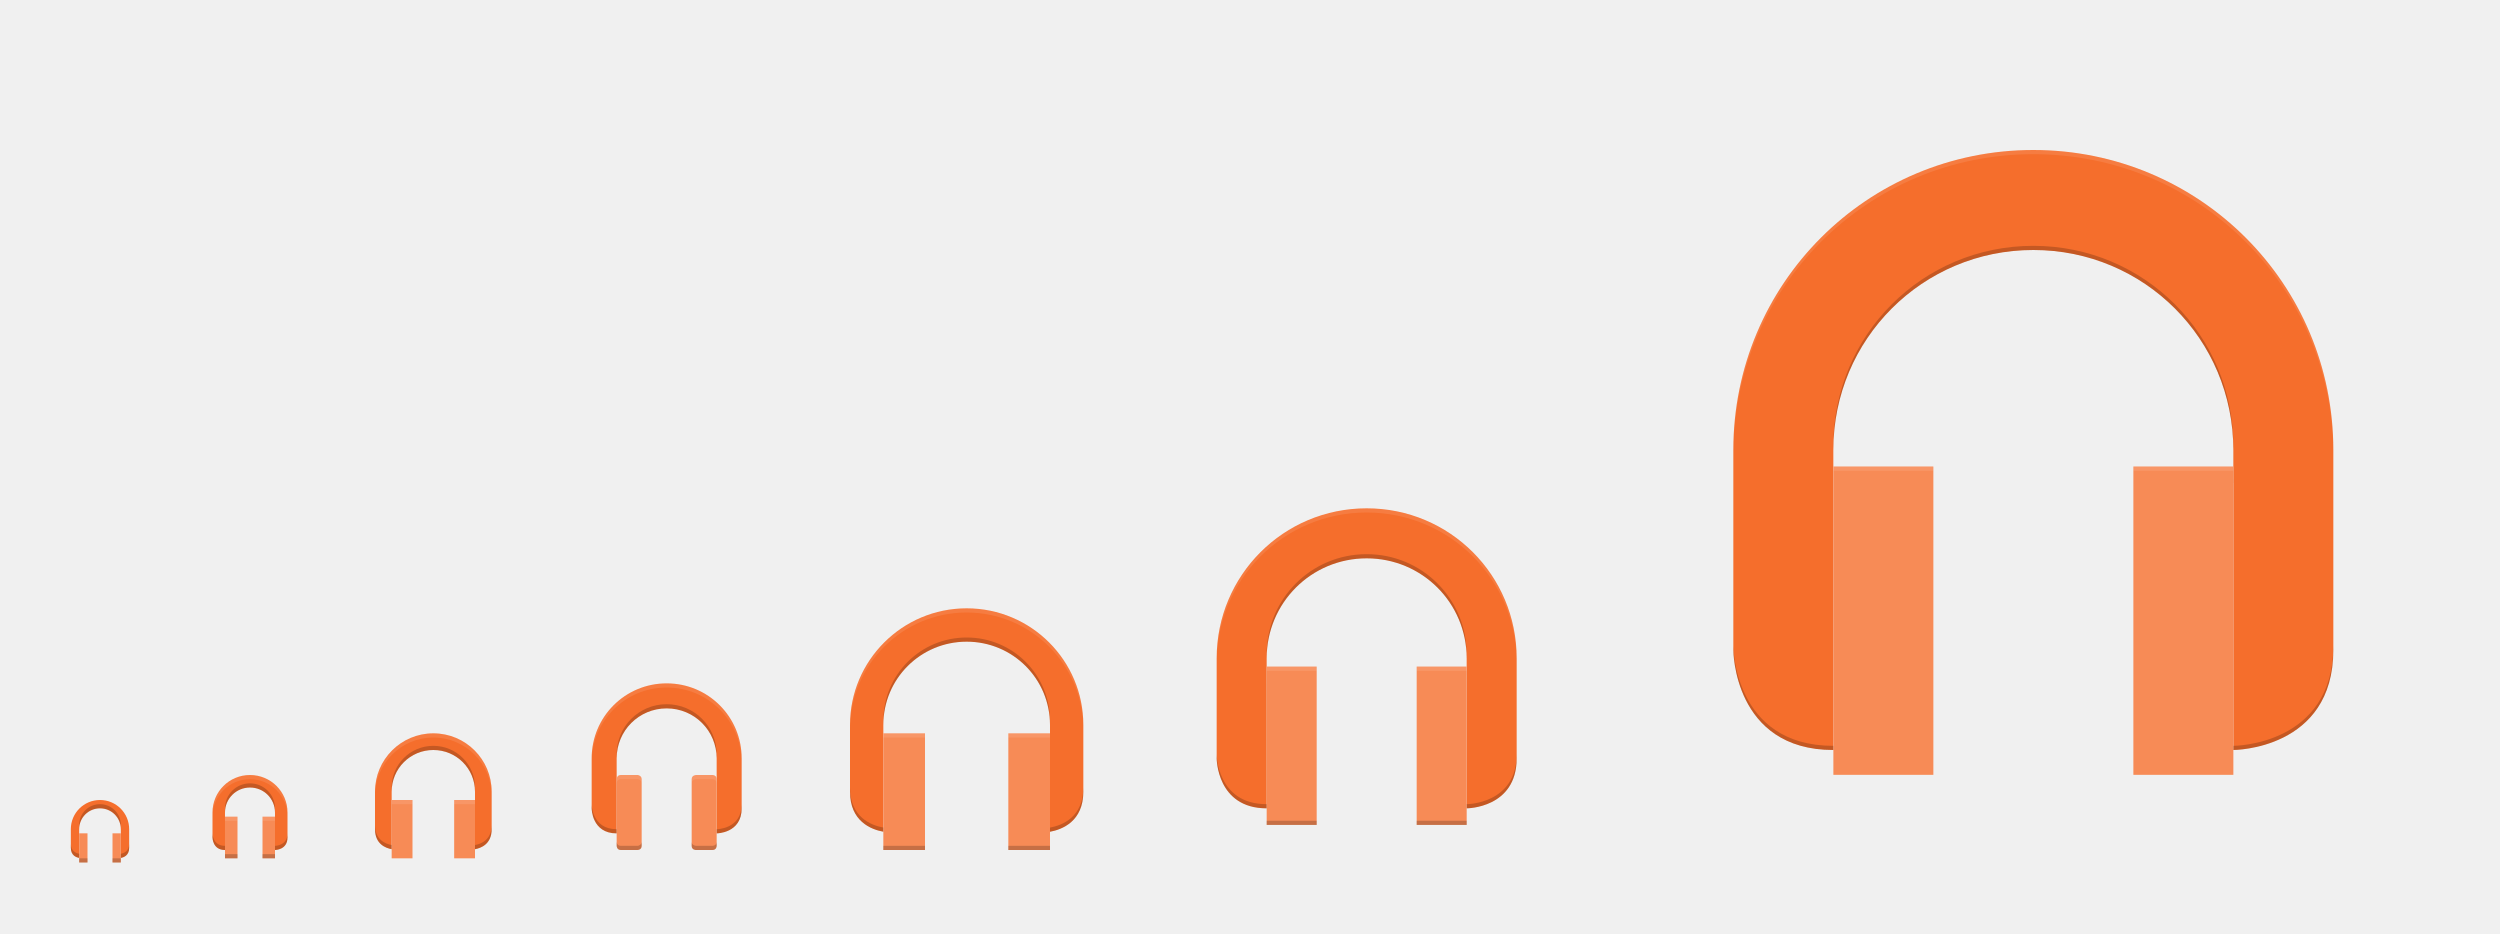
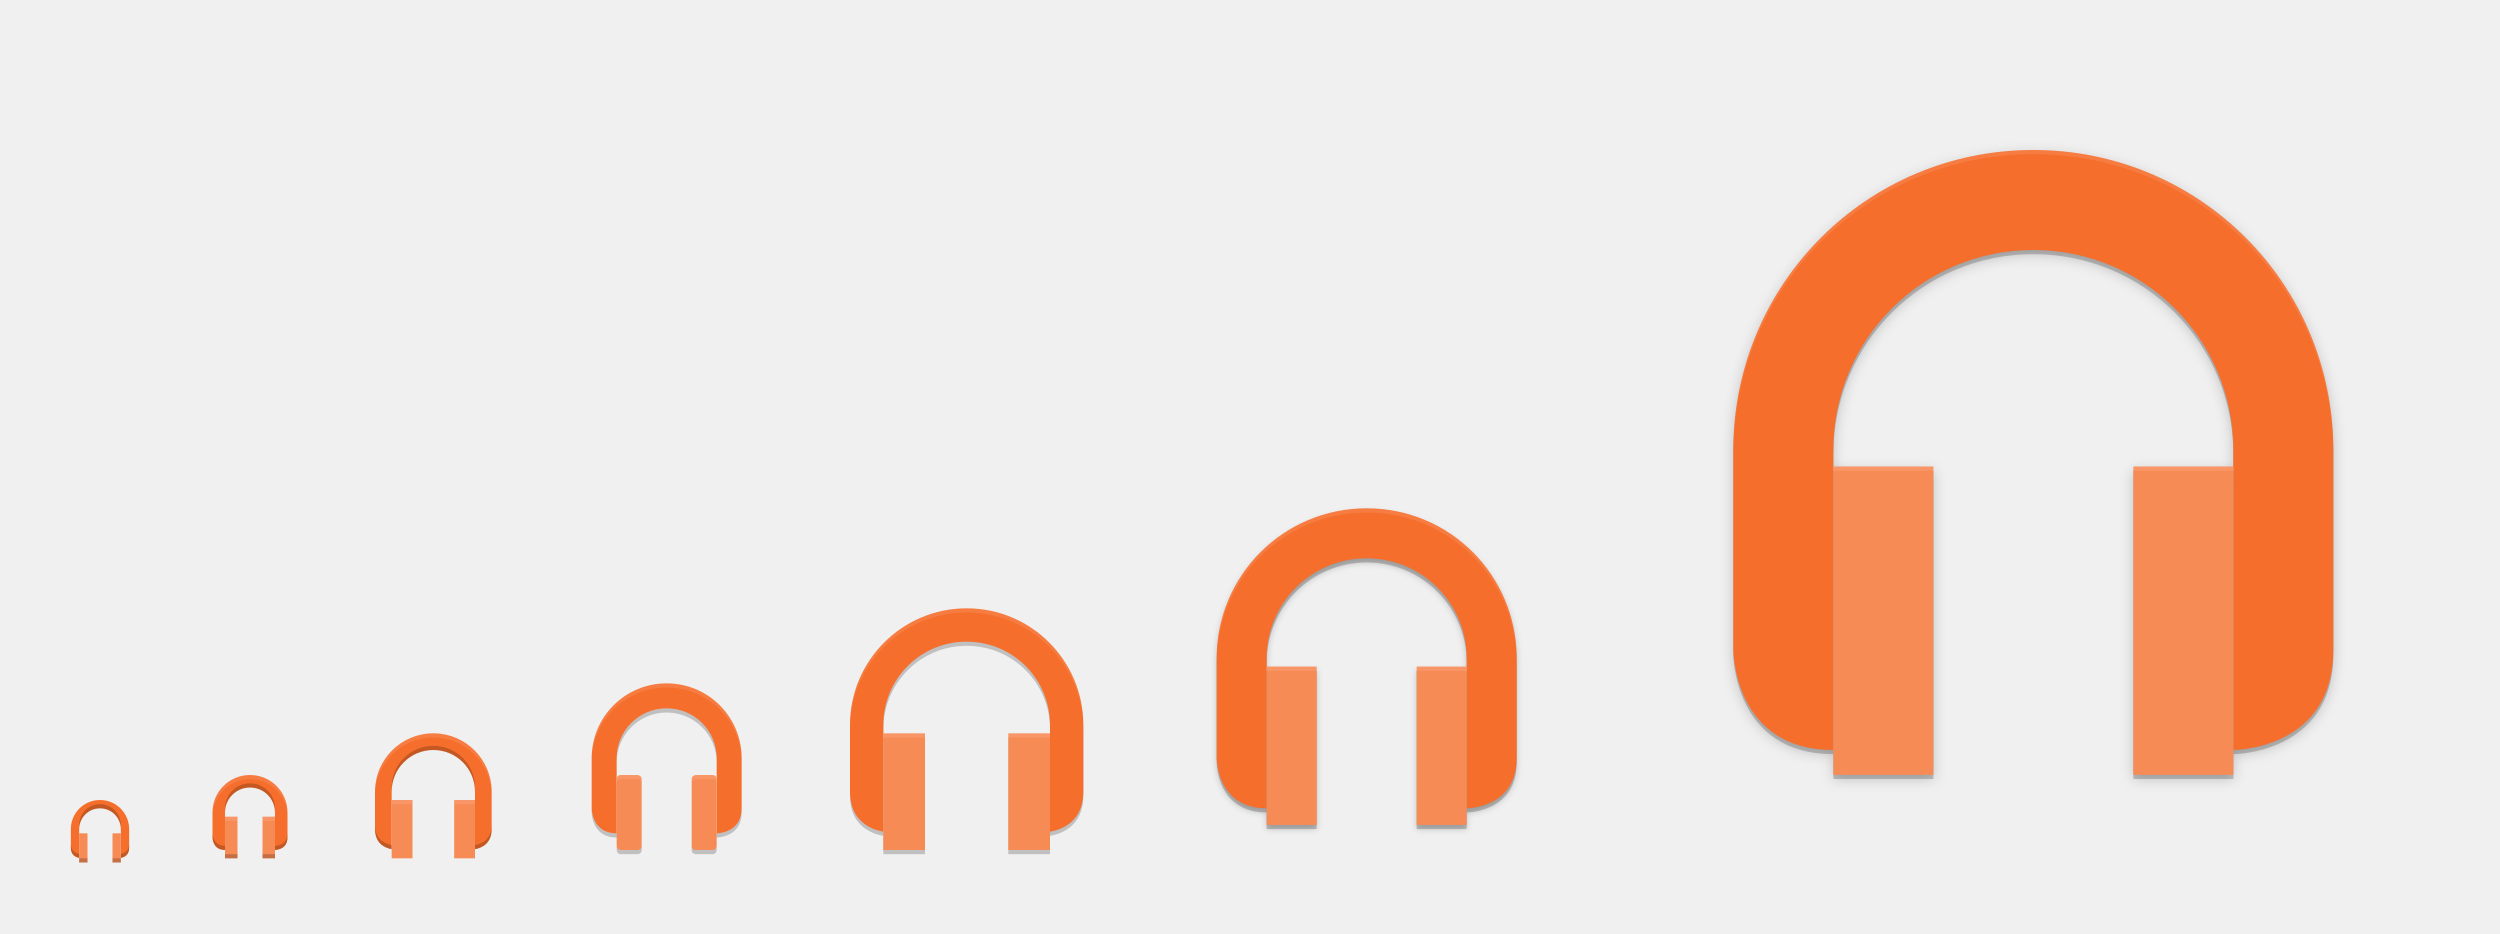
<svg xmlns="http://www.w3.org/2000/svg" xmlns:xlink="http://www.w3.org/1999/xlink" width="600" height="224" id="svg11300" version="1.0" style="display:inline;enable-background:new">
  <defs id="defs3">
    <linearGradient id="linearGradient4219">
      <stop style="stop-color:#ffffff;stop-opacity:1;" offset="0" id="stop4221" />
      <stop style="stop-color:#ffffff;stop-opacity:0;" offset="1" id="stop4223" />
    </linearGradient>
    <linearGradient id="linearGradient4137">
      <stop style="stop-color:#000000;stop-opacity:1;" offset="0" id="stop4139" />
      <stop style="stop-color:#000000;stop-opacity:0;" offset="1" id="stop4141" />
    </linearGradient>
    <linearGradient xlink:href="#linearGradient4137" id="linearGradient4303" gradientUnits="userSpaceOnUse" gradientTransform="matrix(0,1,1,0,12,96.00001)" x1="153" y1="164" x2="158" y2="169" />
    <radialGradient xlink:href="#linearGradient4137" id="radialGradient4305" gradientUnits="userSpaceOnUse" gradientTransform="matrix(0,2,-1.5,0,399,-148)" cx="156" cy="162" fx="156" fy="162" r="8" />
    <linearGradient xlink:href="#linearGradient4219" id="linearGradient4307" gradientUnits="userSpaceOnUse" gradientTransform="translate(0,76)" x1="160" y1="156" x2="160" y2="212" />
    <clipPath clipPathUnits="userSpaceOnUse" id="clipPath4223">
      <path id="path4225" d="m 232,222 c -15.464,0 -28,12.536 -28,28 l 0,15.961 0,0.039 c 0,7.139 5.084,9.082 8,9.613 L 212,250 c 0,-11.08 8.92,-20 20,-20 11.08,0 20,8.92 20,20 l 0,25.623 c 2.916,-0.535 8,-2.484 8,-9.623 l 0,-16 c 0,-15.464 -12.536,-28 -28,-28 z" style="fill:#f56e2c;fill-opacity:1;stroke:none" />
    </clipPath>
    <clipPath clipPathUnits="userSpaceOnUse" id="clipPath4240">
      <path style="opacity:1;fill:#f56e2c;fill-opacity:1;stroke:none;stroke-opacity:1" d="m 328,198 c -19.944,0 -36,16.056 -36,36 l 0,24 c 0,0 0,12 12,12 l 0.004,0 0,-30 -0.004,0 0,-6 c 0,-13.296 10.704,-24 24,-24 13.296,0 24,10.704 24,24 l 0,3.98 0.004,0 0,32.02 c 0.023,-2e-5 11.996,-0.012 11.996,-12 l 0,-6 0,-3 0,-15 c 0,-19.944 -16.056,-36 -36,-36 z" id="path4242" />
    </clipPath>
    <clipPath clipPathUnits="userSpaceOnUse" id="clipPath4255">
      <path id="path4257" d="M 488,112 C 448.112,112 416,144.112 416,184 l 0,48 c 0,0 0,24 24,24 l 0.008,0 0,-60 -0.008,0 0,-12 c 0,-26.592 21.408,-48 48,-48 26.592,0 48,21.408 48,48 l 0,7.961 0.008,0 0,64.039 C 536.053,256 560,255.976 560,232 l 0,-12 0,-6 L 560,184 c 0,-39.888 -32.112,-72 -72,-72 z" style="opacity:1;fill:#f56e2c;fill-opacity:1;stroke:none;stroke-opacity:1" />
    </clipPath>
    <clipPath clipPathUnits="userSpaceOnUse" id="clipPath4270">
      <path id="path4272" d="m 159.998,240.01 c -9.972,0 -18,8.028 -18,18 l 0,12 c 0,0 0,6 6,6 l 0.002,0 0,-15 -0.002,0 0,-3 c 0,-6.648 5.352,-12 12,-12 6.648,0 12,5.352 12,12 l 0,1.99 0.002,0 0,16.01 c 0.011,-10e-6 5.998,-0.006 5.998,-6 l 0,-3 0,-1.5 0,-7.5 c 0,-9.972 -8.028,-18 -18,-18 z" style="opacity:1;fill:#f56e2c;fill-opacity:1;stroke:none;stroke-opacity:1" />
    </clipPath>
+     <filter style="color-interpolation-filters:sRGB" id="filter4230" x="-0.025" width="1.049" y="-0.023" height="1.047">
+       <feGaussianBlur stdDeviation="0.74" id="feGaussianBlur4232" />
+     </filter>
+     <filter style="color-interpolation-filters:sRGB" id="filter4234" x="-0.024" width="1.049" y="-0.024" height="1.047">
+       <feGaussianBlur stdDeviation="1.47" id="feGaussianBlur4236" />
+     </filter>
  </defs>
  <g style="display:inline" id="layer1" transform="translate(0,-76)">
    <g style="display:none" id="layer7">
      <text y="59.745" xml:space="preserve" x="15.007" style="font-style:normal;font-variant:normal;font-weight:normal;font-stretch:normal;font-size:18px;font-family:'DejaVu Sans';-inkscape-font-specification:'DejaVu Sans';display:inline;fill:#000000;fill-opacity:1;stroke:none;enable-background:new" id="context">
        <tspan style="font-style:normal;font-variant:normal;font-weight:normal;font-stretch:normal;font-family:'DejaVu Sans';-inkscape-font-specification:'DejaVu Sans'" y="59.745" x="15.007" id="tspan3933">apps</tspan>
      </text>
      <text y="59.745" xml:space="preserve" x="142.488" style="font-style:normal;font-variant:normal;font-weight:bold;font-stretch:normal;font-size:18px;line-height:125%;font-family:'DejaVu Sans';-inkscape-font-specification:'DejaVu Sans Bold';text-align:start;writing-mode:lr-tb;text-anchor:start;display:inline;fill:#000000;fill-opacity:1;stroke:none;enable-background:new" id="icon-name">
        <tspan style="font-style:normal;font-variant:normal;font-weight:bold;font-stretch:normal;font-size:18px;font-family:'DejaVu Sans';-inkscape-font-specification:'DejaVu Sans Bold'" y="59.745" x="142.488" id="tspan3937">multimedia-audio-player</tspan>
      </text>
      <rect style="display:inline;overflow:visible;visibility:visible;fill:#e9e9e9;fill-opacity:1;fill-rule:nonzero;stroke:none;stroke-width:2;marker:none;enable-background:accumulate" id="rect16x16" width="16" height="16" x="-32" y="268" transform="scale(-1,1)" />
      <rect style="display:inline;overflow:visible;visibility:visible;fill:#e9e9e9;fill-opacity:1;fill-rule:nonzero;stroke:none;stroke-width:2;marker:none;enable-background:accumulate" id="rect24x24" width="24" height="24" x="-72" y="260" transform="scale(-1,1)" />
      <rect style="display:inline;overflow:visible;visibility:visible;fill:#e9e9e9;fill-opacity:1;fill-rule:nonzero;stroke:none;stroke-width:2;marker:none;enable-background:accumulate" id="rect32x32" width="32" height="32" x="-120" y="252" transform="scale(-1,1)" />
      <rect y="236" x="-184" height="48" width="48" id="rect48x48" style="display:inline;overflow:visible;visibility:visible;fill:#e9e9e9;fill-opacity:1;fill-rule:nonzero;stroke:none;stroke-width:2;marker:none;enable-background:accumulate" transform="scale(-1,1)" />
      <rect style="display:inline;overflow:visible;visibility:visible;fill:#e9e9e9;fill-opacity:1;fill-rule:nonzero;stroke:none;stroke-width:2;marker:none;enable-background:accumulate" id="rect256x256" width="192" height="192" x="-584" y="92" transform="scale(-1,1)" />
      <rect y="188" x="-376" height="96" width="96" id="rect3949" style="display:inline;overflow:visible;visibility:visible;fill:#e9e9e9;fill-opacity:1;fill-rule:nonzero;stroke:none;stroke-width:2;marker:none;enable-background:accumulate" transform="scale(-1,1)" />
      <rect style="display:inline;overflow:visible;visibility:visible;fill:#e9e9e9;fill-opacity:1;fill-rule:nonzero;stroke:none;stroke-width:2;marker:none;enable-background:accumulate" id="rect3951" width="64" height="64" x="-264" y="220" transform="scale(-1,1)" />
    </g>
    <g id="layer6" style="display:inline">
+       <path id="path4222" d="m 488.008,113.02 c -39.888,0 -72,32.112 -72,72 l 0,48 c 0,0 3e-5,24 24,24 l 0.008,0 0,1.961 0,4 24,0 0,-74 -24,0 0,8.039 -0.008,0 0,-12 c 0,-26.592 21.408,-48 48,-48 26.592,0 48,21.408 48,48 l 0,3.961 -23.992,0 0,74 24,0 0,-4 0,-1.961 c 0.045,-4e-5 23.992,-0.024 23.992,-24 l 0,-12 0,-6 0,-30 c 0,-39.888 -32.112,-72 -72,-72 z" style="opacity:0.2;fill:#000000;fill-opacity:1;stroke:none;stroke-opacity:1;filter:url(#filter4234)" />
+       <path id="path4224" d="m 328,199 c -19.944,0 -36,16.056 -36,36 l 0,24 c 0,0 0,12 12,12 l 0.004,0 0,1.98 0,2 12,0 0,-38 -12,0 0,4.02 -0.004,0 0,-6 c 0,-13.296 10.704,-24 24,-24 13.296,0 24,10.704 24,24 l 0,1.98 -11.996,0 0,38 12,0 0,-2 0,-1.98 c 0.023,-2e-5 11.996,-0.012 11.996,-12 l 0,-6 0,-3 0,-15 c 0,-19.944 -16.056,-36 -36,-36 z" style="opacity:0.2;fill:#000000;fill-opacity:1;stroke:none;stroke-opacity:1;filter:url(#filter4230)" />
+       <path style="opacity:0.2;fill:#000000;fill-opacity:1;stroke:none;stroke-opacity:1" d="m 488,113 c -39.888,0 -72,32.112 -72,72 l 0,48 c 0,0 3e-5,24 24,24 l 0.008,0 0,1.961 0,4 24,0 0,-74 -24,0 0,8.039 -0.008,0 0,-12 c 0,-26.592 21.408,-48 48,-48 26.592,0 48,21.408 48,48 l 0,3.961 -23.992,0 0,74 24,0 0,-4 0,-1.961 c 0.045,-4e-5 23.992,-0.024 23.992,-24 l 0,-12 0,-6 0,-30 c 0,-39.888 -32.112,-72 -72,-72 z" id="path4217" />
+       <path style="opacity:0.2;fill:#000000;fill-opacity:1;stroke:none;stroke-opacity:1" d="m 328,199 c -19.944,0 -36,16.056 -36,36 l 0,24 c 0,0 0,12 12,12 l 0.004,0 0,1.98 0,2 12,0 0,-38 -12,0 0,4.02 -0.004,0 0,-6 c 0,-13.296 10.704,-24 24,-24 13.296,0 24,10.704 24,24 l 0,1.98 -11.996,0 0,38 12,0 0,-2 0,-1.98 c 0.023,-2e-5 11.996,-0.012 11.996,-12 l 0,-6 0,-3 0,-15 c 0,-19.944 -16.056,-36 -36,-36 z" id="path4212" />
+       <path style="fill:#000000;fill-opacity:1;stroke:none;opacity:0.2" d="m 232,223 c -15.464,0 -28,12.536 -28,28 l 0,15.961 0,0.039 c 0,7.139 5.084,9.082 8,9.613 l 0,4.387 10,0 0,-28 -10,0 0,-2 c 0,-11.08 8.92,-20 20,-20 11.08,0 20,8.92 20,20 l 0,2 -10,0 0,28 10,0 0,-4.377 c 2.916,-0.535 8,-2.484 8,-9.623 l 0,-16 c 0,-15.464 -12.536,-28 -28,-28 z" id="path4207" />
      <g style="fill:#000000;fill-opacity:1;opacity:0.2;stroke:#000000;stroke-opacity:1;stroke-width:4;stroke-miterlimit:4;stroke-dasharray:none" id="g4334" transform="matrix(0.5,0,0,0.5,-20.00098,142)" />
      <g transform="matrix(0.5,0,0,0.5,-20.00098,142)" id="g4328" style="fill:#000000;fill-opacity:1;opacity:0.2" />
      <path style="opacity:1;fill:#f56e2c;fill-opacity:1;stroke:none;stroke-opacity:1" d="m 159.998,240.01 c -9.972,0 -18,8.028 -18,18 l 0,12 c 0,0 0,6 6,6 l 0.002,0 0,-15 -0.002,0 0,-3 c 0,-6.648 5.352,-12 12,-12 6.648,0 12,5.352 12,12 l 0,1.99 0.002,0 0,16.01 c 0.011,-10e-6 5.998,-0.006 5.998,-6 l 0,-3 0,-1.5 0,-7.5 c 0,-9.972 -8.028,-18 -18,-18 z" id="rect10440" />
      <path style="opacity:0.1;fill:#ffffff;fill-opacity:1;stroke:none;stroke-opacity:1" d="m 159.998,240.01 c -9.972,0 -18,8.028 -18,18 l 0,0.99 c 0,-9.972 8.028,-18 18,-18 9.972,0 18,8.028 18,18 l 0,-0.99 c 0,-9.972 -8.028,-18 -18,-18 z m -12,21 0,0.99 0.002,0 0,-0.99 -0.002,0 z" id="path4286" />
      <path style="opacity:1;fill:#f78b56;fill-opacity:1;stroke:none;stroke-width:4;stroke-linecap:square;stroke-linejoin:round;stroke-miterlimit:4;stroke-dasharray:none;stroke-opacity:1" d="m 149,262 c -1,0 -1,1 -1,1 l 0,16 c 0,0 0,1 1,1 l 4,0 c 0,0 1,0 1,-1 l 0,-16 c 0,-0.875 -0.938,-1 -0.938,-1 z m 17,1 0,16 c 0,1 1,1 1,1 l 4,0 c 1,0 1,-1 1,-1 l 0,-16 c 0,-1 -1,-1 -1,-1 l -3.875,0 c 0,0 -1.125,0 -1.125,1 z" id="path4267" />
      <path id="path4311" d="m 328,198 c -19.944,0 -36,16.056 -36,36 l 0,24 c 0,0 0,12 12,12 l 0.004,0 0,-30 -0.004,0 0,-6 c 0,-13.296 10.704,-24 24,-24 13.296,0 24,10.704 24,24 l 0,3.98 0.004,0 0,32.02 c 0.023,-2e-5 11.996,-0.012 11.996,-12 l 0,-6 0,-3 0,-15 c 0,-19.944 -16.056,-36 -36,-36 z" style="opacity:1;fill:#f56e2c;fill-opacity:1;stroke:none;stroke-opacity:1" />
-       <path style="opacity:1;fill:#f56e2c;fill-opacity:1;stroke:none;stroke-opacity:1" d="M 488,112 C 448.112,112 416,144.112 416,184 l 0,48 c 0,0 0,24 24,24 l 0.008,0 0,-60 -0.008,0 0,-12 c 0,-26.592 21.408,-48 48,-48 26.592,0 48,21.408 48,48 l 0,7.961 0.008,0 0,64.039 C 536.053,256 560,255.976 560,232 l 0,-12 0,-6 L 560,184 c 0,-39.888 -32.112,-72 -72,-72 z" id="path4321" />
+       <path style="opacity:1;fill:#f56e2c;fill-opacity:1;stroke:none;stroke-opacity:1" d="m 488,112 c -39.888,0 -72,32.112 -72,72 l 0,48 c 0,0 0,24 24,24 l 0.008,0 0,-60 -0.008,0 0,-12 c 0,-26.592 21.408,-48 48,-48 26.592,0 48,21.408 48,48 l 0,7.961 0.008,0 0,64.039 c 0.045,-4e-5 23.992,-0.024 23.992,-24 l 0,-12 0,-6 0,-30 c 0,-39.888 -32.112,-72 -72,-72 z" id="path4321" />
      <path style="opacity:0.1;fill:#ffffff;fill-opacity:1;stroke:none;stroke-opacity:1" d="m 328,198 c -19.944,0 -36,16.056 -36,36 l 0,1 c 0,-19.944 16.056,-36 36,-36 19.944,0 36,16.056 36,36 l 0,-1 c 0,-19.944 -16.056,-36 -36,-36 z m -24,42 0,1 0.004,0 0,-1 -0.004,0 z" id="path4329" />
      <path style="opacity:0.1;fill:#ffffff;fill-opacity:1;stroke:none;stroke-opacity:1" d="m 488,112 c -39.888,0 -72,32.112 -72,72 l 0,1 c 0,-39.888 32.112,-72 72,-72 39.888,0 72,32.112 72,72 l 0,-1 c 0,-39.888 -32.112,-72 -72,-72 z m -48,84 0,1 0.008,0 0,-1 -0.008,0 z" id="path4331" />
      <path id="path4313" d="m 304.004,235.98 0,36 0,2 12,0 0,-38 z m 36,0 0,38 12,0 0,-2 0,-36 z" style="opacity:1;fill:#f78b56;fill-opacity:1;stroke:none;stroke-width:4;stroke-linecap:square;stroke-linejoin:round;stroke-miterlimit:4;stroke-dasharray:none;stroke-opacity:1" />
      <path style="opacity:0.1;fill:#ffffff;fill-opacity:1;stroke:none;stroke-width:4;stroke-linecap:square;stroke-linejoin:round;stroke-miterlimit:4;stroke-dasharray:none;stroke-opacity:1" d="m 304.004,235.98 0,1.02 12,0 0,-1.02 z m 36,0 0,1.02 12,0 0,-1.02 z" id="path4339" />
      <path style="opacity:1;fill:#f78b56;fill-opacity:1;stroke:none;stroke-width:4;stroke-linecap:square;stroke-linejoin:round;stroke-miterlimit:4;stroke-dasharray:none;stroke-opacity:1" d="m 440.008,187.961 0,70 0,4 24,0 0,-74 z m 72,0 0,74 24,0 0,-4 0,-70 z" id="path4323" />
      <path style="opacity:0.1;fill:#ffffff;fill-opacity:1;stroke:none;stroke-width:4;stroke-linecap:square;stroke-linejoin:round;stroke-miterlimit:4;stroke-dasharray:none;stroke-opacity:1" d="m 440.008,187.961 0,1.02 24,0 0,-1.02 z m 72,0 0,1.02 24,0 0,-1.02 z" id="path4341" />
      <path style="fill:#f56e2c;fill-opacity:1;stroke:none" d="m 232,222 c -15.464,0 -28,12.536 -28,28 l 0,15.961 0,0.039 c 0,7.139 5.084,9.082 8,9.613 L 212,250 c 0,-11.08 8.92,-20 20,-20 11.08,0 20,8.92 20,20 l 0,25.623 c 2.916,-0.535 8,-2.484 8,-9.623 l 0,-16 c 0,-15.464 -12.536,-28 -28,-28 z" id="rect4203" />
      <path style="fill:#f78b56;fill-opacity:1;stroke:none" d="m 212,252 0,28 10,0 0,-28 z m 30,0 0,28 10,0 0,-28 z" id="rect4231" />
      <path style="opacity:0.1;fill:#ffffff;fill-opacity:1;stroke:none" d="m 232,222 c -15.464,0 -28,12.536 -28,28 l 0,1 c 0,-15.464 12.536,-28 28,-28 15.464,0 28,12.536 28,28 l 0,-1 c 0,-15.464 -12.536,-28 -28,-28 z" id="path4264" />
      <path style="opacity:0.1;fill:#ffffff;fill-opacity:1;stroke:none" d="m 212,252 0,1 10,0 0,-1 z m 30,0 0,1 10,0 0,-1 z" id="path4266" />
      <path id="path4291" d="m 104,252 c -7.732,0 -14,6.268 -14,14 l 0,8.98 0,0.019 c 0,3.57 2.542,4.541 4,4.807 L 94,266 c 0,-5.54 4.46,-10 10,-10 5.54,0 10,4.46 10,10 l 0,13.812 c 1.458,-0.267 4,-1.242 4,-4.812 l 0,-9 c 0,-7.732 -6.268,-14 -14,-14 z" style="fill:#f56e2c;fill-opacity:1;stroke:none" />
      <path id="path4293" d="m 94,268 0,14 5,0 0,-14 z m 15,0 0,14 5,0 0,-14 z" style="fill:#f78b56;fill-opacity:1;stroke:none" />
      <path style="opacity:0.1;fill:#ffffff;fill-opacity:1;stroke:none" d="m 104,252 c -7.732,0 -14,6.268 -14,14 l 0,1 c 0,-7.732 6.268,-14 14,-14 7.732,0 14,6.268 14,14 l 0,-1 c 0,-7.732 -6.268,-14 -14,-14 z" id="path4309" />
      <path style="opacity:0.1;fill:#ffffff;fill-opacity:1;stroke:none" d="m 94,268 0,1 5,0 0,-1 z m 15,0 0,1 5,0 0,-1 z" id="path4312" />
      <path id="path4320" d="m 59.998,262.005 c -4.986,0 -9,4.014 -9,9 l 0,6 c 0,0 0,3 3,3 l 10e-4,0 0,-7.5 -10e-4,0 0,-1.5 c 0,-3.324 2.676,-6 6,-6 3.324,0 6,2.676 6,6 l 0,0.995 10e-4,0 0,8.005 c 0.006,0 2.999,-0.003 2.999,-3 l 0,-1.5 0,-0.75 0,-3.75 c 0,-4.986 -4.014,-9 -9,-9 z" style="opacity:1;fill:#f56e2c;fill-opacity:1;stroke:none;stroke-opacity:1" />
      <path id="path4322" d="m 54,272 0,9 0,1 3,0 0,-10 z m 9,0 0,10 3,0 0,-1 0,-9 z" style="opacity:1;fill:#f78b56;fill-opacity:1;stroke:none;stroke-width:4;stroke-linecap:square;stroke-linejoin:round;stroke-miterlimit:4;stroke-dasharray:none;stroke-opacity:1" />
      <path style="opacity:0.1;fill:#ffffff;fill-opacity:1;stroke:none;stroke-opacity:1" d="m 59.998,186.004 c -4.986,0 -9,4.014 -9,9 l 0,1 c 0,-4.986 4.014,-9 9,-9 4.986,0 9,4.014 9,9 l 0,-1 c 0,-4.986 -4.014,-9 -9,-9 z m -6,10.5 0,-1 0.002,0 0,1 z" transform="translate(0,76)" id="path4342" />
      <path style="opacity:0.1;fill:#ffffff;fill-opacity:1;stroke:none;stroke-width:4;stroke-linecap:square;stroke-linejoin:round;stroke-miterlimit:4;stroke-dasharray:none;stroke-opacity:1" d="m 54,196 0,1 3,0 0,-1 z m 9,0 0,1 3,0 0,-1 z" transform="translate(0,76)" id="path4344" />
      <path style="fill:#f56e2c;fill-opacity:1;stroke:none" d="m 24,268 c -3.866,0 -7,3.134 -7,7 l 0,4.49 0,0.01 c 0,1.785 1.271,2.271 2,2.403 l 0,-6.903 c 0,-2.77 2.23,-5 5,-5 2.77,0 5,2.23 5,5 l 0,6.906 c 0.729,-0.134 2,-0.621 2,-2.406 l 0,-4.5 c 0,-3.866 -3.134,-7 -7,-7 z" id="path4352" />
      <path style="fill:#f78b56;fill-opacity:1;stroke:none" d="m 19,276 0,7 2,0 0,-7 z m 8,0 0,7 2,0 0,-7 z" id="path4354" />
      <path style="opacity:0.1;fill:#ffffff;fill-opacity:1;stroke:none;stroke-width:4;stroke-linecap:square;stroke-linejoin:round;stroke-miterlimit:4;stroke-dasharray:none;stroke-opacity:1" d="m 149,262 c -1,0 -1,1 -1,1 l 0,1 c 0,0 0,-1 1,-1 l 4.062,0 c 0,0 0.938,0.125 0.938,1 l 0,-1 c 0,-0.875 -0.938,-1 -0.938,-1 L 149,262 Z m 18.125,0 c 0,0 -1.125,0 -1.125,1 l 0,1 c 0,-1 1.125,-1 1.125,-1 l 3.875,0 c 0,0 1,0 1,1 l 0,-1 c 0,-1 -1,-1 -1,-1 l -3.875,0 z" id="path4283" />
-       <path style="opacity:0.2;fill:#000000;fill-opacity:1;stroke:none;stroke-opacity:1" d="M 159.998 169.01 C 153.35 169.01 147.998 174.362 147.998 181.01 L 147.998 182.01 C 147.998 175.362 153.35 170.01 159.998 170.01 C 166.646 170.01 171.998 175.362 171.998 182.01 L 171.998 181.01 C 171.998 174.362 166.646 169.01 159.998 169.01 z M 171.998 183 L 171.998 184 L 172 184 L 172 183 L 171.998 183 z M 141.998 193.01 L 141.998 194.01 C 141.998 194.01 141.998 200.01 147.998 200.01 L 148 200.01 L 148 199.01 L 147.998 199.01 C 141.998 199.01 141.998 193.01 141.998 193.01 z M 177.998 193.01 C 177.998 199.004 172.011 199.01 172 199.01 L 172 200.01 C 172.011 200.01 177.998 200.004 177.998 194.01 L 177.998 193.01 z " transform="translate(0,76)" id="path4227" />
-       <path style="opacity:0.2;fill:#000000;fill-opacity:1;stroke:none;stroke-opacity:1" d="M 328 133 C 314.704 133 304 143.704 304 157 L 304 158 C 304 144.704 314.704 134 328 134 C 341.296 134 352 144.704 352 158 L 352 157 C 352 143.704 341.296 133 328 133 z M 352 160.98 L 352 161.98 L 352.004 161.98 L 352.004 160.98 L 352 160.98 z M 292 181 L 292 182 C 292 182 292 194 304 194 L 304.004 194 L 304.004 193 L 304 193 C 292 193 292 181 292 181 z M 364 181 C 364 192.988 352.027 193 352.004 193 L 352.004 194 C 352.027 194 364 193.988 364 182 L 364 181 z " transform="translate(0,76)" id="path4229" />
-       <path style="opacity:0.2;fill:#000000;fill-opacity:1;stroke:none;stroke-opacity:1" d="M 488 59 C 461.408 59 440 80.408 440 107 L 440 108 C 440 81.408 461.408 60 488 60 C 514.592 60 536 81.408 536 108 L 536 107 C 536 80.408 514.592 59 488 59 z M 536 114.961 L 536 115.961 L 536.008 115.961 L 536.008 114.961 L 536 114.961 z M 416 155 L 416 156 C 416 156 416 180 440 180 L 440.008 180 L 440.008 179 L 440 179 C 416 179 416 155 416 155 z M 560 155 C 560 178.976 536.053 179 536.008 179 L 536.008 180 C 536.053 180 560 179.976 560 156 L 560 155 z " transform="translate(0,76)" id="path4231" />
-       <path style="fill:#000000;fill-opacity:1;stroke:none;opacity:0.2" d="M 232 153 C 220.92 153 212 161.92 212 173 L 212 174 C 212 162.92 220.92 154 232 154 C 243.08 154 252 162.92 252 174 L 252 173 C 252 161.92 243.08 153 232 153 z M 204 189 L 204 189.961 L 204 190 C 204 197.139 209.084 199.082 212 199.613 L 212 198.613 C 209.084 198.082 204 196.139 204 189 z M 260 189 C 260 196.139 254.916 198.088 252 198.623 L 252 199.623 C 254.916 199.088 260 197.139 260 190 L 260 189 z " transform="translate(0,76)" id="path4233" />
+       <path style="opacity:0.2;fill:#000000;fill-opacity:1;stroke:none;stroke-opacity:1" d="m 159.998,246.01 c -6.648,0 -12,5.352 -12,12 l 0,1 c 0,-6.648 5.352,-12 12,-12 6.648,0 12,5.352 12,12 l 0,-1 c 0,-6.648 -5.352,-12 -12,-12 z m 12,13.99 0,1 0.002,0 0,-1 -0.002,0 z m -30,10.01 0,1 c 0,0 0,6 6,6 l 0.002,0 0,-1 -0.002,0 c -6,0 -6,-6 -6,-6 z m 36,0 c 0,5.994 -5.987,6 -5.998,6 l 0,1 c 0.011,-10e-6 5.998,-0.006 5.998,-6 l 0,-1 z" id="path4227" />
      <path style="fill:#000000;fill-opacity:1;stroke:none;opacity:0.2" d="M 104 179 C 98.46 179 94 183.46 94 189 L 94 190 C 94 184.46 98.46 180 104 180 C 109.54 180 114 184.46 114 190 L 114 189 C 114 183.46 109.54 179 104 179 z M 90 198 L 90 198.98 L 90 199 C 90 202.57 92.542 203.541 94 203.807 L 94 202.807 C 92.542 202.541 90 201.57 90 198 z M 118 198 C 118 201.57 115.458 202.543 114 202.811 L 114 203.812 C 115.458 203.545 118 202.57 118 199 L 118 198 z " transform="translate(0,76)" id="path4235" />
      <path style="opacity:0.2;fill:#000000;fill-opacity:1;stroke:none;stroke-opacity:1" d="M 59.998 188.004 C 56.674 188.004 53.998 190.68 53.998 194.004 L 53.998 195.004 C 53.998 191.68 56.674 189.004 59.998 189.004 C 63.321 189.004 65.996 191.678 65.998 195 L 65.998 194.004 C 65.998 190.68 63.322 188.004 59.998 188.004 z M 65.998 195 C 65.998 195.001 65.998 195.003 65.998 195.004 L 65.998 196 L 66 196 L 66 195 L 65.998 195 z M 50.998 200.004 L 50.998 201.004 C 50.998 201.004 50.998 204.004 53.998 204.004 L 54 204.004 L 54 203.004 L 53.998 203.004 C 50.998 203.004 50.998 200.004 50.998 200.004 z M 68.998 200.004 C 68.998 203.001 66.006 203.004 66 203.004 L 66 204.004 C 66.006 204.004 68.998 204.001 68.998 201.004 L 68.998 200.004 z " transform="translate(0,76)" id="path4237" />
      <path style="fill:#000000;fill-opacity:1;stroke:none;opacity:0.2" d="M 24 193 C 21.23 193 19 195.23 19 198 L 19 199 C 19 196.23 21.23 194 24 194 C 26.77 194 29 196.23 29 199 L 29 198 C 29 195.23 26.77 193 24 193 z M 17 202.5 L 17 203.49 L 17 203.5 C 17 205.285 18.271 205.771 19 205.904 L 19 204.904 C 18.271 204.771 17 204.285 17 202.5 z M 31 202.5 C 31 204.285 29.729 204.773 29 204.906 L 29 205.906 C 29.729 205.773 31 205.285 31 203.5 L 31 202.5 z " transform="translate(0,76)" id="path4239" />
-       <path style="opacity:0.2;fill:#000000;fill-opacity:1;stroke:none;stroke-width:4;stroke-linecap:square;stroke-linejoin:round;stroke-miterlimit:4;stroke-dasharray:none;stroke-opacity:1" d="m 148,278 0,1 c 0,0 0,1 1,1 l 4,0 c 0,0 1,0 1,-1 l 0,-1 c 0,0.875 -0.938,1 -0.938,1 L 149,279 c -1,0 -1,-1 -1,-1 z m 18,0 0,1 c 0,1 1,1 1,1 l 4,0 c 1,0 1,-1 1,-1 l 0,-1 c 0,1 -1,1 -1,1 l -3.875,0 c 0,0 -1.125,0 -1.125,-1 z" id="path4262" />
-       <path style="fill:#000000;fill-opacity:1;stroke:none;opacity:0.2" d="M 212 203 L 212 204 L 222 204 L 222 203 L 212 203 z M 242 203 L 242 204 L 252 204 L 252 203 L 242 203 z " transform="translate(0,76)" id="path4268" />
-       <path style="opacity:0.2;fill:#000000;fill-opacity:1;stroke:none;stroke-width:4;stroke-linecap:square;stroke-linejoin:round;stroke-miterlimit:4;stroke-dasharray:none;stroke-opacity:1" d="M 304.004 196.98 L 304.004 197.98 L 316.004 197.98 L 316.004 196.98 L 304.004 196.98 z M 340.004 196.98 L 340.004 197.98 L 352.004 197.98 L 352.004 196.98 L 340.004 196.98 z " transform="translate(0,76)" id="path4273" />
+       <path style="opacity:0.2;fill:#000000;fill-opacity:1;stroke:none;stroke-width:4;stroke-linecap:square;stroke-linejoin:round;stroke-miterlimit:4;stroke-dasharray:none;stroke-opacity:1" d="m 148,279 0,1 c 0,0 0,1 1,1 l 4,0 c 0,0 1,0 1,-1 l 0,-1 c 0,0.875 -0.938,1 -0.938,1 L 149,280 c -1,0 -1,-1 -1,-1 z m 18,0 0,1 c 0,1 1,1 1,1 l 4,0 c 1,0 1,-1 1,-1 l 0,-1 c 0,1 -1,1 -1,1 l -3.875,0 c 0,0 -1.125,0 -1.125,-1 z" id="path4262" />
      <path id="path4278" d="m 54,281 0,1 3,0 0,-1 z m 9,0 0,1 3,0 0,-1 z" style="opacity:0.2;fill:#000000;fill-opacity:1;stroke:none;stroke-width:4;stroke-linecap:square;stroke-linejoin:round;stroke-miterlimit:4;stroke-dasharray:none;stroke-opacity:1" />
      <path style="fill:#000000;fill-opacity:1;stroke:none;opacity:0.2" d="M 19 206 L 19 207 L 21 207 L 21 206 L 19 206 z M 27 206 L 27 207 L 29 207 L 29 206 L 27 206 z " transform="translate(0,76)" id="path4282" />
    </g>
  </g>
</svg>
